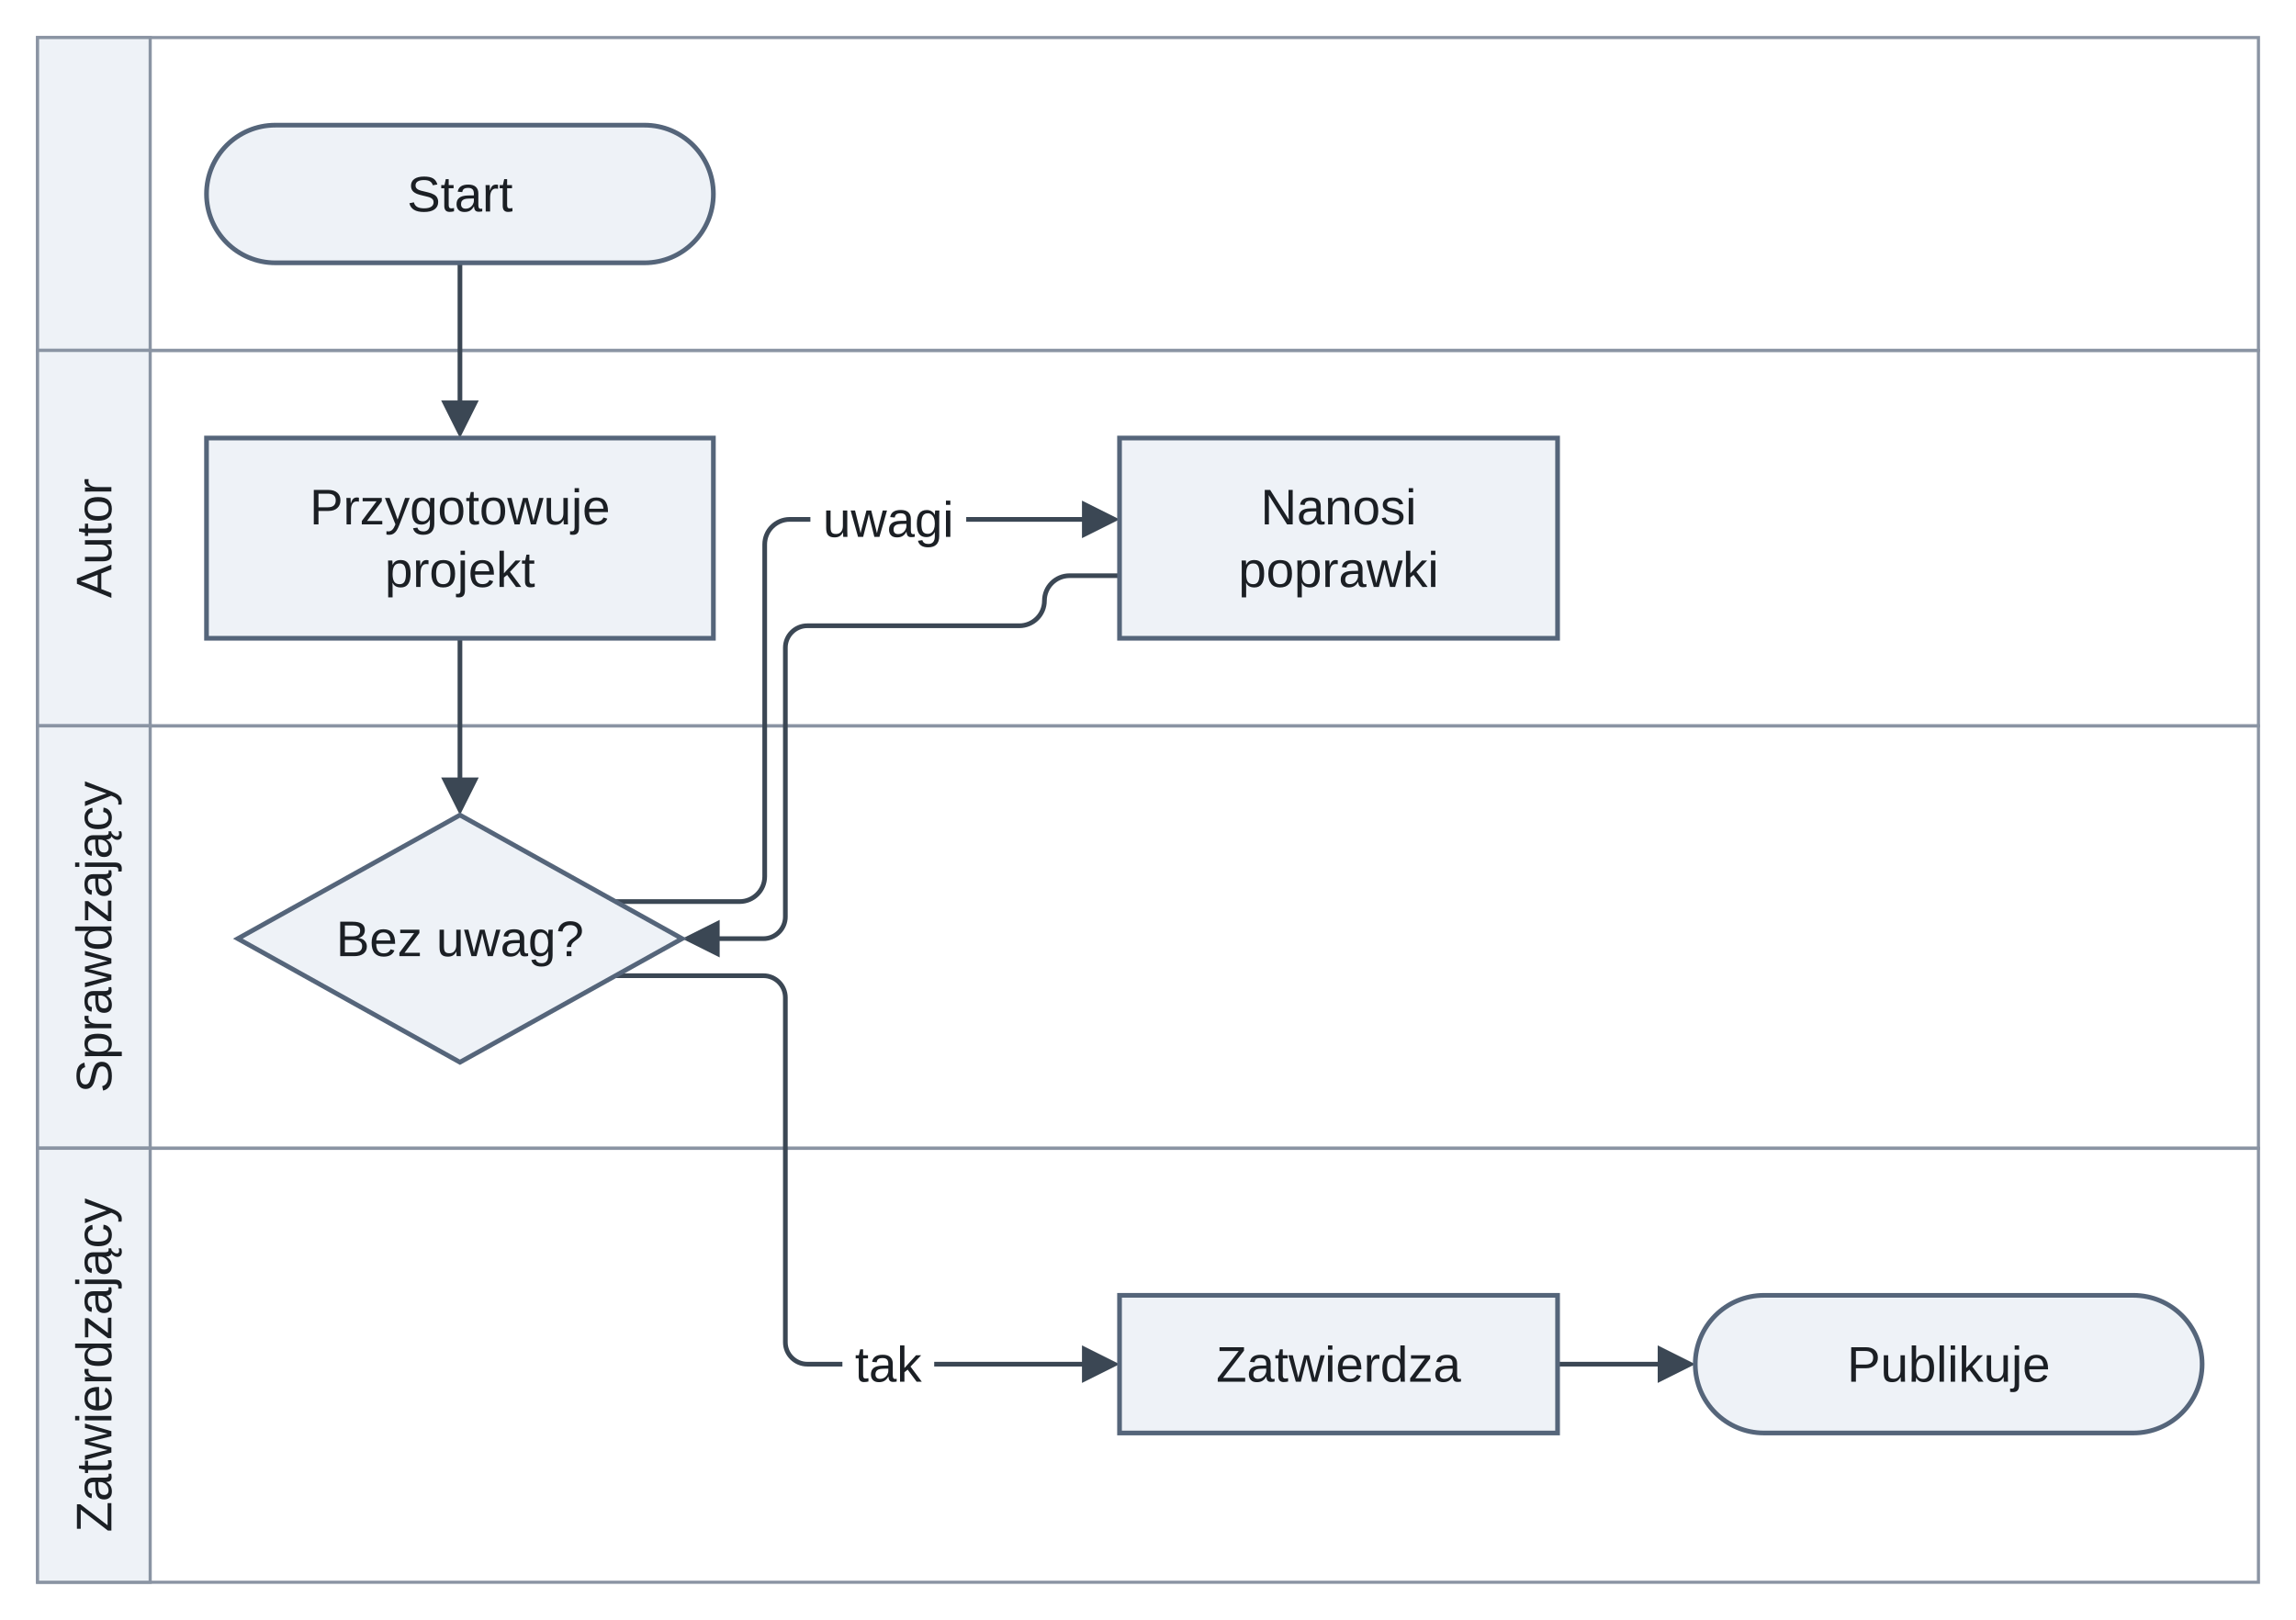
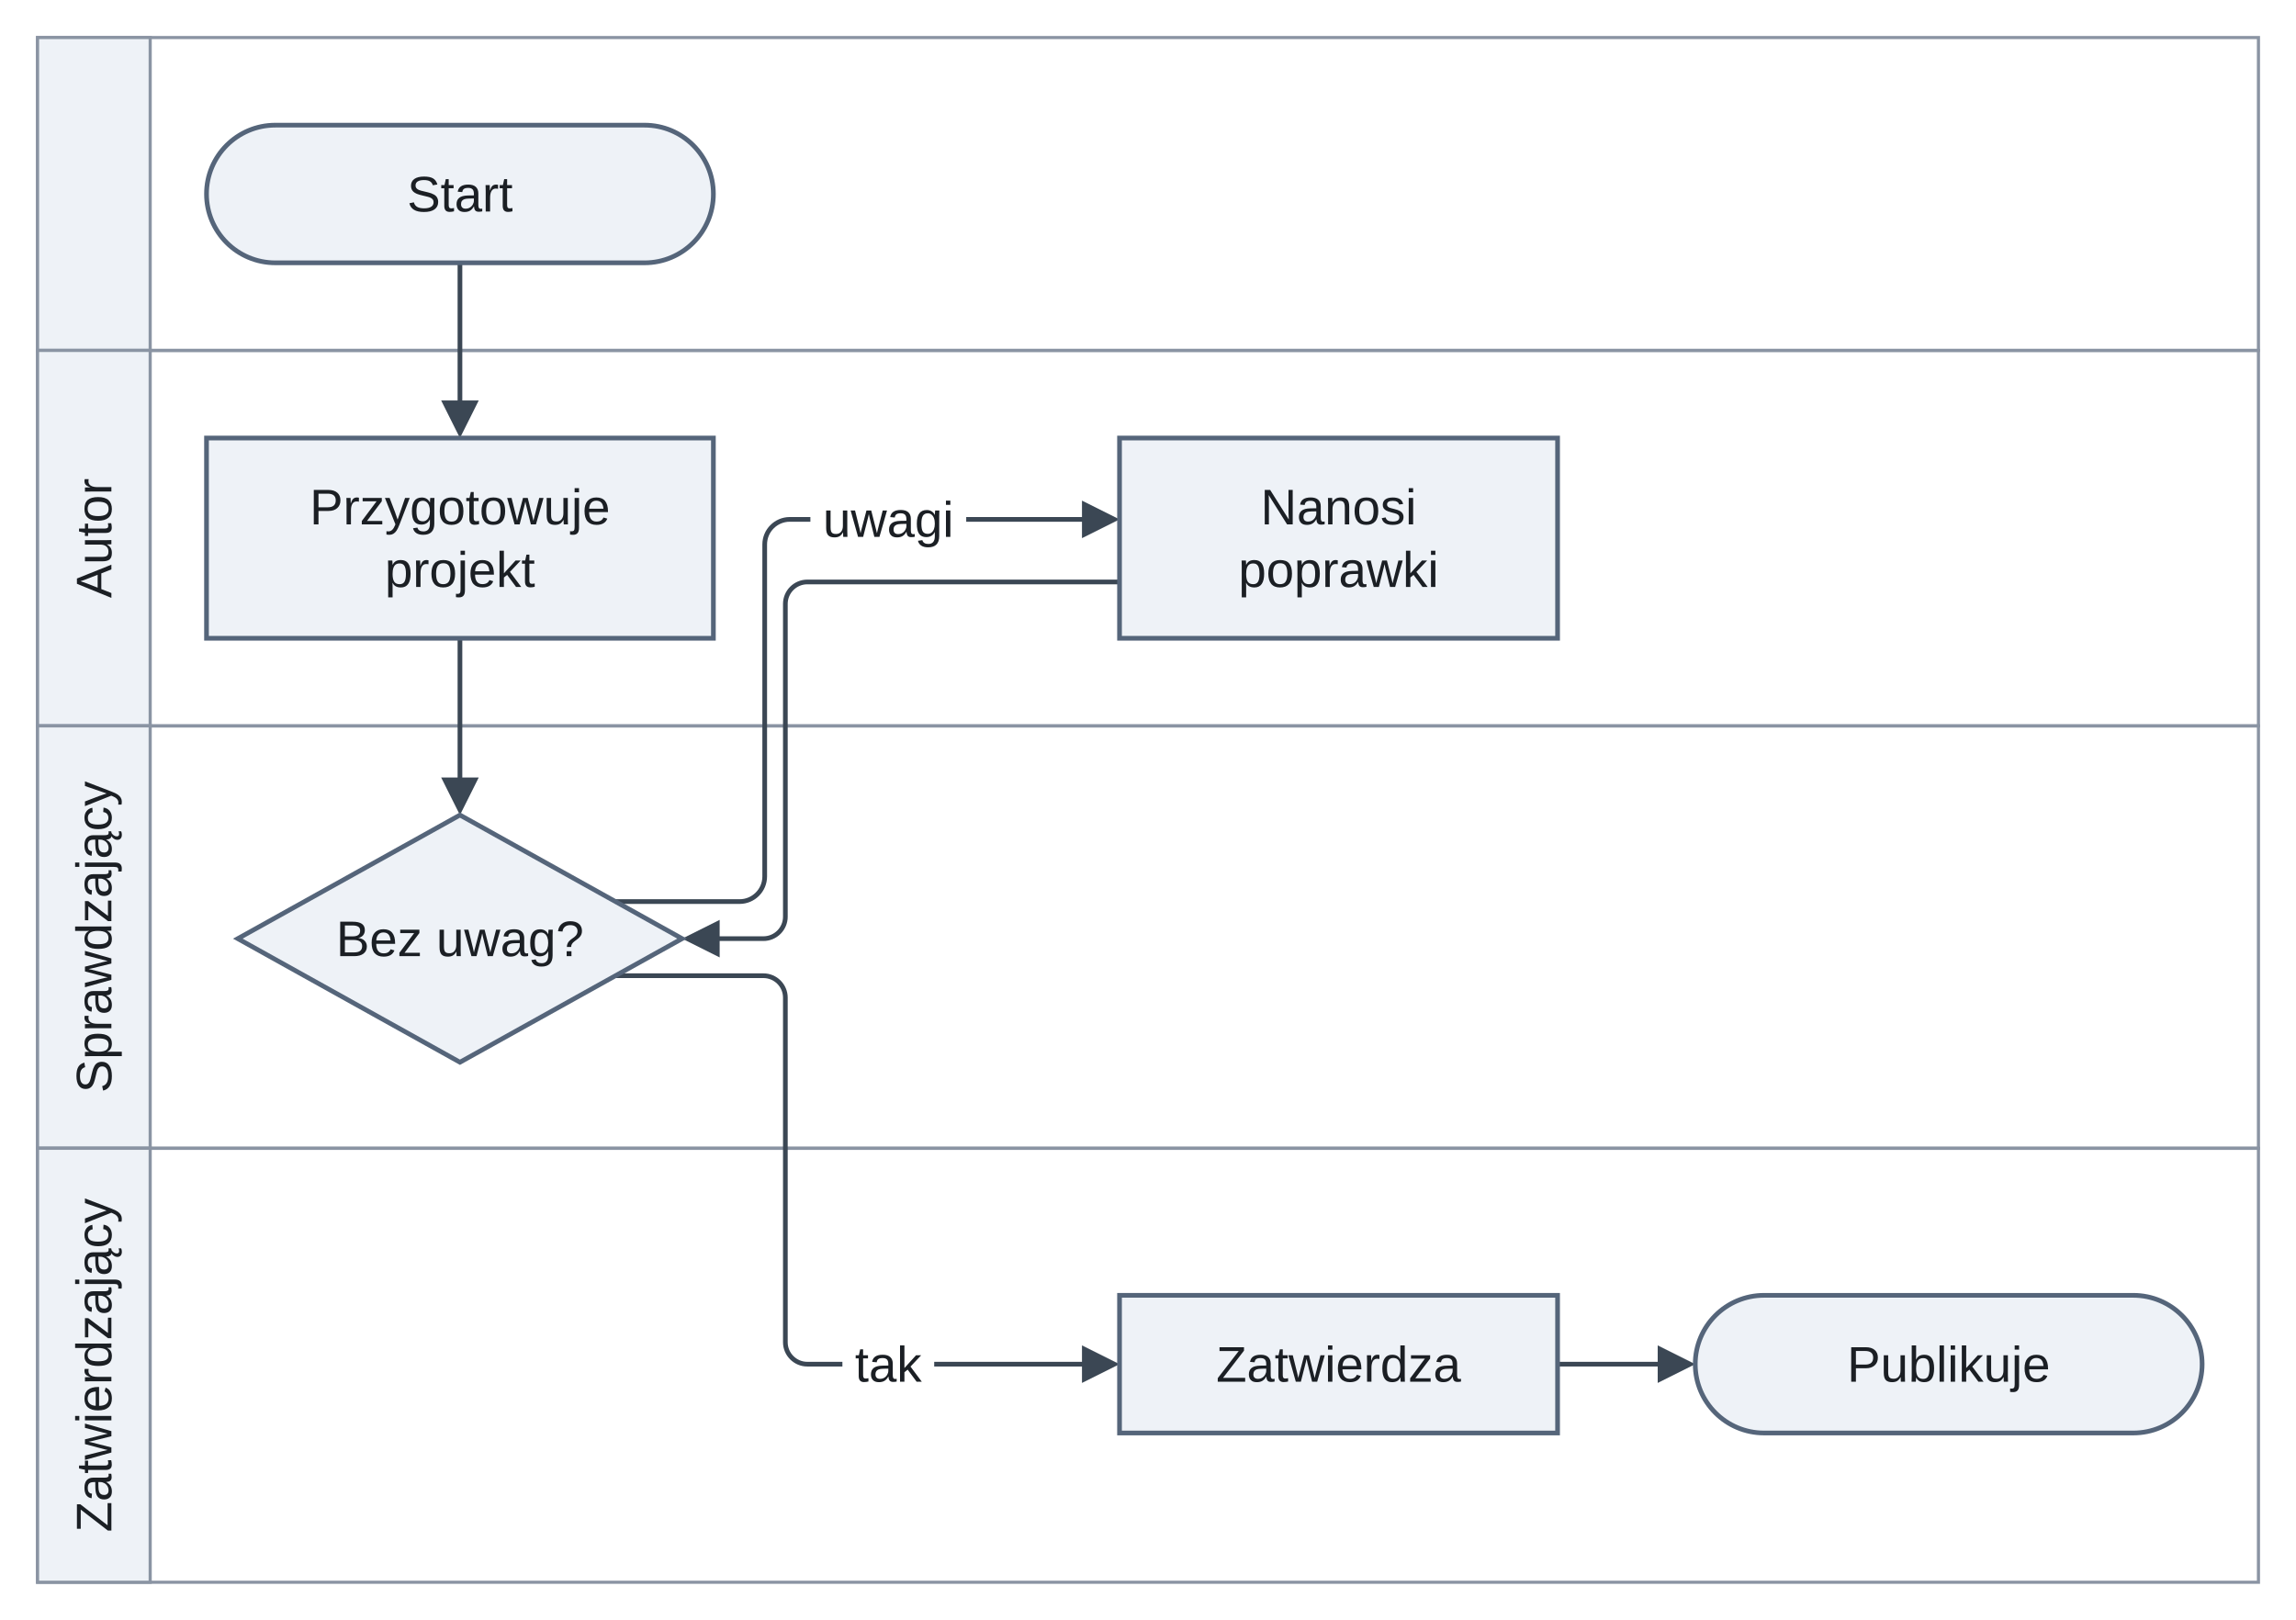
<svg xmlns="http://www.w3.org/2000/svg" version="1.1" width="733.8" height="517.7" viewBox="-66 -12 733.8 517.7" role="img" font-family="Arimo, Arial, 'Liberation Sans', sans-serif" font-size="16">
  <defs>
    <clipPath id="label-holes-533b5a9e">
      <path d="M-66 -12 L667.8 -12 L667.8 505.7 L-66 505.7 M193 144 L193 164 L242.8 164 L242.8 144 M203.23 414 L203.23 434 L232.57 434 L232.57 414" />
    </clipPath>
  </defs>
  <g stroke="#8a94a3" stroke-width="1">
    <rect x="-54" y="0" width="709.8" height="100" fill="none" />
    <rect x="-54" y="0" width="36" height="100" fill="#eef2f7" />
    <g clip-path="url(#label-holes-533b5a9e)">
      <rect x="-54" y="100" width="709.8" height="120" fill="none" />
    </g>
    <rect x="-54" y="100" width="36" height="120" fill="#eef2f7" />
    <rect x="-54" y="220" width="709.8" height="135" fill="none" />
    <rect x="-54" y="220" width="36" height="135" fill="#eef2f7" />
    <g clip-path="url(#label-holes-533b5a9e)">
      <rect x="-54" y="355" width="709.8" height="138.7" fill="none" />
    </g>
    <rect x="-54" y="355" width="36" height="138.7" fill="#eef2f7" />
  </g>
  <g fill="none" stroke="#3b4754" stroke-width="1.5">
    <path d="M431.8 424 L467.4 424" />
    <path d="M81 72 L81 119.6" />
    <path d="M81 192 L81 240.1" />
    <g clip-path="url(#label-holes-533b5a9e)">
      <path d="M130.7 276.15 L170.4 276.15 C174.8 276.15 178.4 272.55 178.4 268.15 L178.4 162 C178.4 157.6 182 154 186.4 154 L283.4 154" />
    </g>
-     <path d="M160.4 288 L178 288 C181.85 288 185 284.85 185 281 L185 195 C185 191.15 188.15 188 192 188 L259.8 188 C264.2 188 267.8 184.4 267.8 180 L267.8 180 C267.8 175.6 271.4 172 275.8 172 L291.8 172" />
+     <path d="M160.4 288 L178 288 C181.85 288 185 284.85 185 281 L185 181 C185 177.15 188.15 174 192 174 L291.8 174" />
    <g clip-path="url(#label-holes-533b5a9e)">
      <path d="M130.7 299.85 L178 299.85 C181.85 299.85 185 303 185 306.85 L185 417 C185 420.85 188.15 424 192 424 L283.4 424" />
    </g>
  </g>
  <g fill="#3b4754">
    <polygon points="475.8,424 463.8,418 463.8,430" />
    <polygon points="81,128 87,116 75,116" />
    <polygon points="81,248.5 87,236.5 75,236.5" />
    <polygon points="291.8,154 279.8,148 279.8,160" />
    <polygon points="152,288 164,294 164,282" />
    <polygon points="291.8,424 279.8,418 279.8,430" />
  </g>
  <g fill="#eef2f7" stroke="#55657a" stroke-width="1.5">
    <rect x="0" y="28" width="162" height="44" rx="22" />
    <rect x="0" y="128" width="162" height="64" />
    <polygon points="81,248.5 152,288 81,327.5 10,288" />
    <rect x="291.8" y="128" width="140" height="64" />
    <rect x="291.8" y="402" width="140" height="44" />
    <rect x="475.8" y="402" width="162" height="44" rx="22" />
  </g>
  <g fill="#1b1f24" text-anchor="middle">
    <text x="-30.4" y="160" transform="rotate(-90 -30.4 160)">Autor</text>
    <text x="-30.4" y="287.5" transform="rotate(-90 -30.4 287.5)">Sprawdzający</text>
    <text x="-30.4" y="424.35" transform="rotate(-90 -30.4 424.35)">Zatwierdzający</text>
    <text x="81" y="55.6">Start</text>
    <text x="81" y="155.6">Przygotowuje</text>
    <text x="81" y="175.6">projekt</text>
    <text x="81" y="293.6">Bez uwag?</text>
    <text x="361.8" y="155.6">Nanosi</text>
    <text x="361.8" y="175.6">poprawki</text>
    <text x="361.8" y="429.6">Zatwierdza</text>
    <text x="556.8" y="429.6">Publikuje</text>
    <text x="217.9" y="159.6">uwagi</text>
    <text x="217.9" y="429.6">tak</text>
  </g>
</svg>
